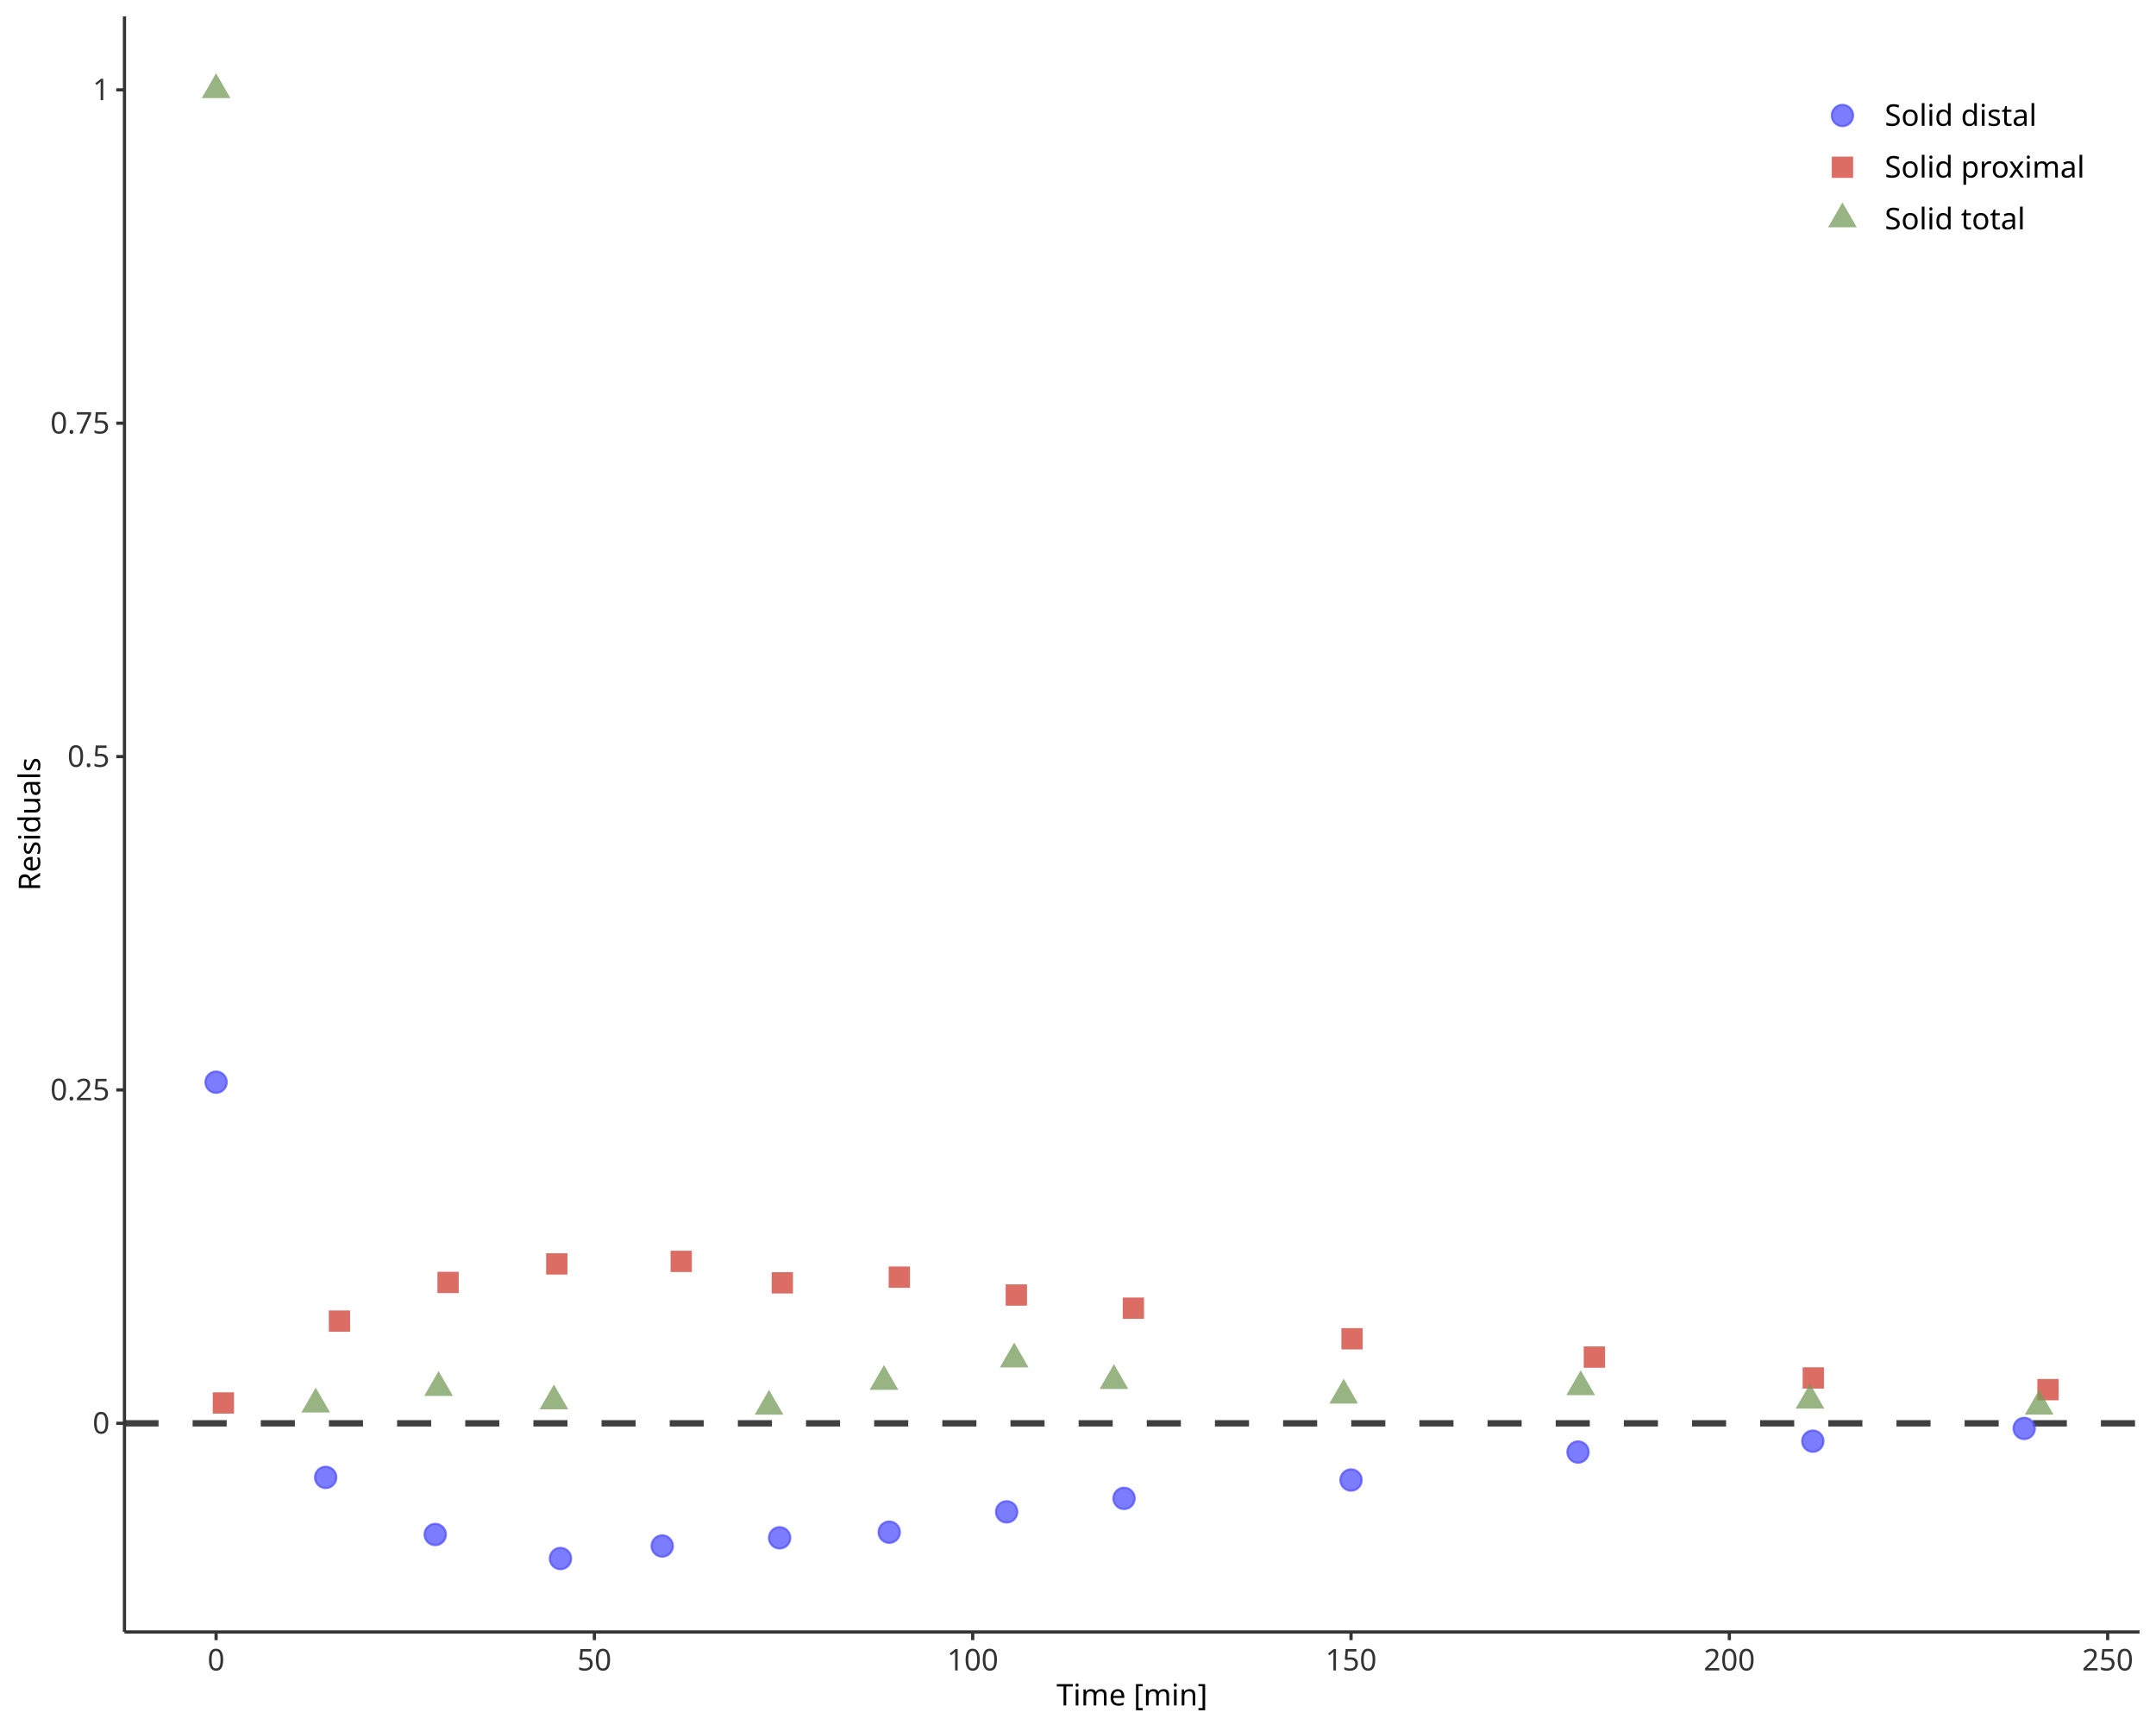
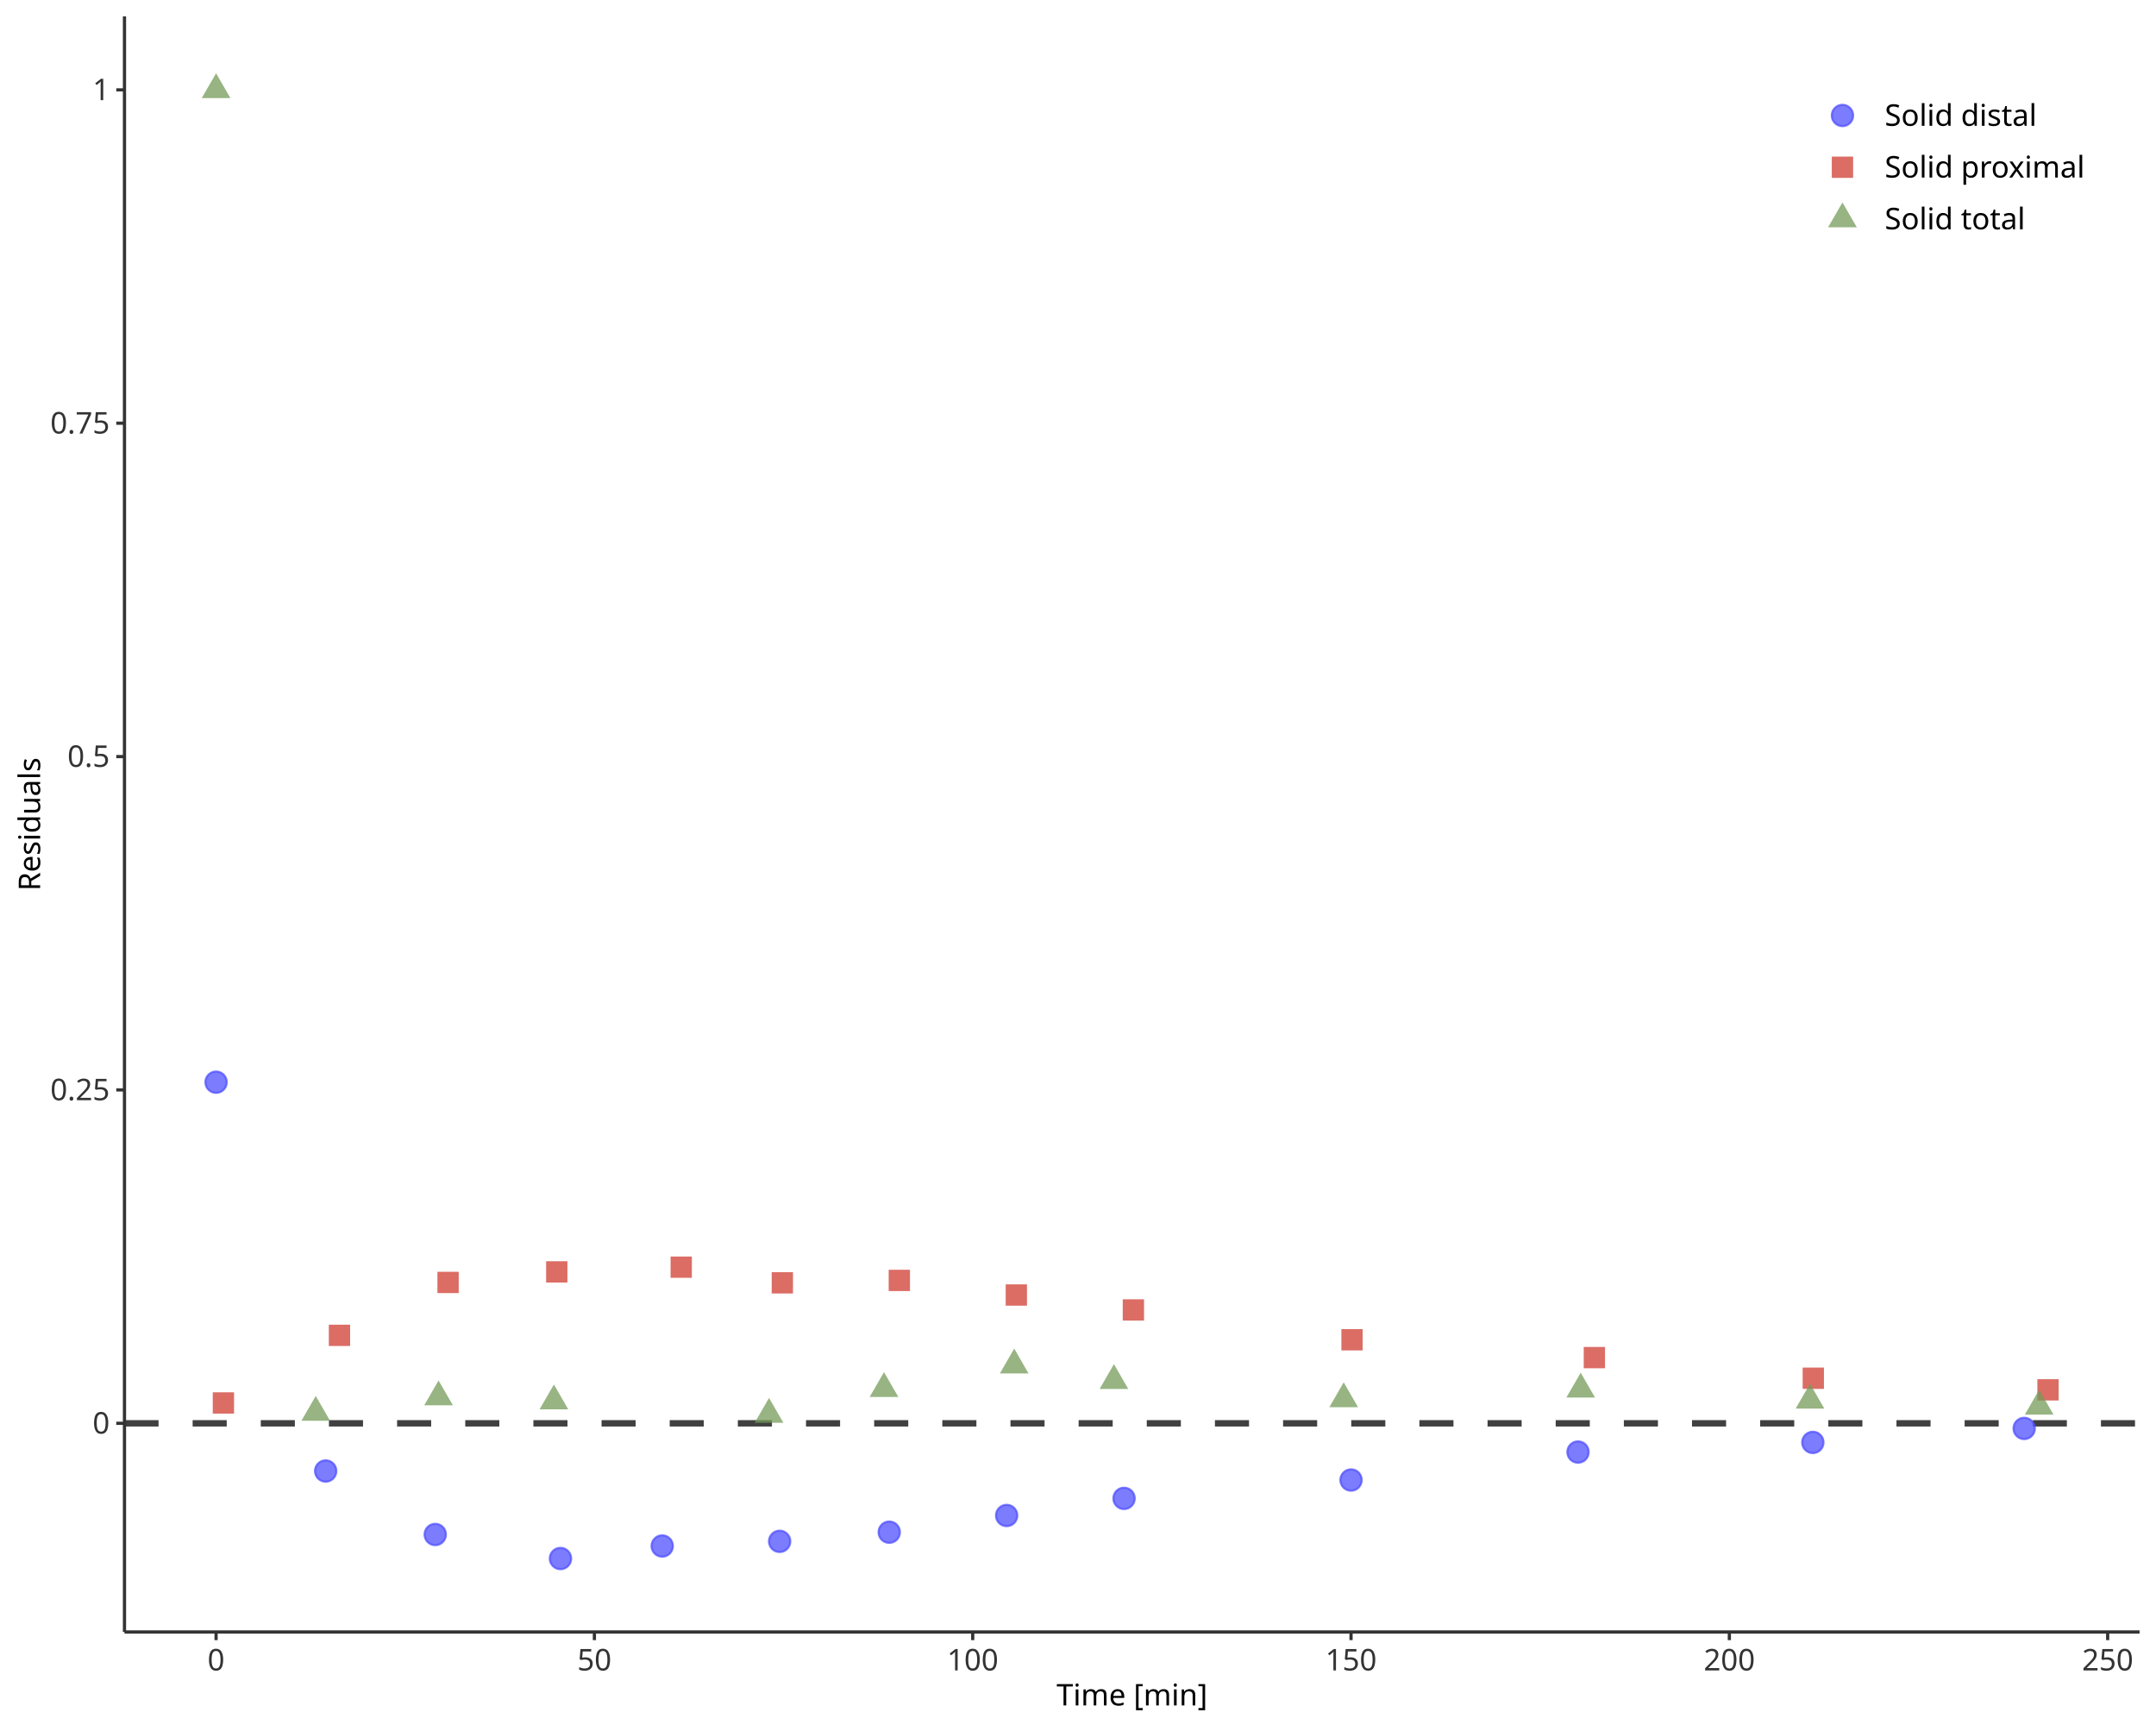
<svg xmlns="http://www.w3.org/2000/svg" class="svglite" data-engine-version="2.0" width="720.00pt" height="576.00pt" viewBox="0 0 720.00 576.00">
  <defs>
    <style type="text/css">
    .svglite line, .svglite polyline, .svglite polygon, .svglite path, .svglite rect, .svglite circle {
      fill: none;
      stroke: #000000;
      stroke-linecap: round;
      stroke-linejoin: round;
      stroke-miterlimit: 10.00;
    }
  </style>
  </defs>
  <rect width="100%" height="100%" style="stroke: none; fill: #FFFFFF;" />
  <defs>
    <clipPath id="cpMC4wMHw3MjAuMDB8MC4wMHw1NzYuMDA=">
      <rect x="0.00" y="0.00" width="720.00" height="576.00" />
    </clipPath>
  </defs>
  <g clip-path="url(#cpMC4wMHw3MjAuMDB8MC4wMHw1NzYuMDA=)">
    <rect x="0.00" y="0.00" width="720.00" height="576.00" style="stroke-width: 1.07; stroke: none; fill: #FFFFFF;" />
  </g>
  <defs>
    <clipPath id="cpNDEuNTd8NzE0LjUyfDUuNDh8NTQ0Ljkz">
      <rect x="41.57" y="5.48" width="672.95" height="539.45" />
    </clipPath>
  </defs>
  <g clip-path="url(#cpNDEuNTd8NzE0LjUyfDUuNDh8NTQ0Ljkz)">
    <rect x="41.57" y="5.48" width="672.95" height="539.45" style="stroke-width: 1.07; stroke: none; fill: #FFFFFF;" />
    <polyline points="41.57,530.91 714.52,530.91 " style="stroke-width: 0.53; stroke: #FFFFFF; stroke-linecap: butt;" />
    <polyline points="41.57,419.60 714.52,419.60 " style="stroke-width: 0.53; stroke: #FFFFFF; stroke-linecap: butt;" />
    <polyline points="41.57,308.29 714.52,308.29 " style="stroke-width: 0.53; stroke: #FFFFFF; stroke-linecap: butt;" />
    <polyline points="41.57,196.97 714.52,196.97 " style="stroke-width: 0.53; stroke: #FFFFFF; stroke-linecap: butt;" />
    <polyline points="41.57,85.66 714.52,85.66 " style="stroke-width: 0.53; stroke: #FFFFFF; stroke-linecap: butt;" />
    <polyline points="135.33,544.93 135.33,5.48 " style="stroke-width: 0.53; stroke: #FFFFFF; stroke-linecap: butt;" />
    <polyline points="261.67,544.93 261.67,5.48 " style="stroke-width: 0.53; stroke: #FFFFFF; stroke-linecap: butt;" />
    <polyline points="388.01,544.93 388.01,5.48 " style="stroke-width: 0.53; stroke: #FFFFFF; stroke-linecap: butt;" />
    <polyline points="514.35,544.93 514.35,5.48 " style="stroke-width: 0.53; stroke: #FFFFFF; stroke-linecap: butt;" />
    <polyline points="640.69,544.93 640.69,5.48 " style="stroke-width: 0.53; stroke: #FFFFFF; stroke-linecap: butt;" />
  </g>
  <g clip-path="url(#cpMC4wMHw3MjAuMDB8MC4wMHw1NzYuMDA=)">
</g>
  <g clip-path="url(#cpNDEuNTd8NzE0LjUyfDUuNDh8NTQ0Ljkz)">
</g>
  <g clip-path="url(#cpMC4wMHw3MjAuMDB8MC4wMHw1NzYuMDA=)">
</g>
  <g clip-path="url(#cpNDEuNTd8NzE0LjUyfDUuNDh8NTQ0Ljkz)">
</g>
  <g clip-path="url(#cpMC4wMHw3MjAuMDB8MC4wMHw1NzYuMDA=)">
</g>
  <g clip-path="url(#cpNDEuNTd8NzE0LjUyfDUuNDh8NTQ0Ljkz)">
</g>
  <g clip-path="url(#cpMC4wMHw3MjAuMDB8MC4wMHw1NzYuMDA=)">
</g>
  <g clip-path="url(#cpNDEuNTd8NzE0LjUyfDUuNDh8NTQ0Ljkz)">
</g>
  <g clip-path="url(#cpMC4wMHw3MjAuMDB8MC4wMHw1NzYuMDA=)">
</g>
  <g clip-path="url(#cpNDEuNTd8NzE0LjUyfDUuNDh8NTQ0Ljkz)">
</g>
  <g clip-path="url(#cpMC4wMHw3MjAuMDB8MC4wMHw1NzYuMDA=)">
</g>
  <g clip-path="url(#cpNDEuNTd8NzE0LjUyfDUuNDh8NTQ0Ljkz)">
</g>
  <g clip-path="url(#cpMC4wMHw3MjAuMDB8MC4wMHw1NzYuMDA=)">
</g>
  <g clip-path="url(#cpNDEuNTd8NzE0LjUyfDUuNDh8NTQ0Ljkz)">
</g>
  <g clip-path="url(#cpMC4wMHw3MjAuMDB8MC4wMHw1NzYuMDA=)">
</g>
  <g clip-path="url(#cpNDEuNTd8NzE0LjUyfDUuNDh8NTQ0Ljkz)">
</g>
  <g clip-path="url(#cpMC4wMHw3MjAuMDB8MC4wMHw1NzYuMDA=)">
</g>
  <g clip-path="url(#cpNDEuNTd8NzE0LjUyfDUuNDh8NTQ0Ljkz)">
</g>
  <g clip-path="url(#cpMC4wMHw3MjAuMDB8MC4wMHw1NzYuMDA=)">
</g>
  <g clip-path="url(#cpNDEuNTd8NzE0LjUyfDUuNDh8NTQ0Ljkz)">
</g>
  <g clip-path="url(#cpMC4wMHw3MjAuMDB8MC4wMHw1NzYuMDA=)">
</g>
  <g clip-path="url(#cpNDEuNTd8NzE0LjUyfDUuNDh8NTQ0Ljkz)">
</g>
  <g clip-path="url(#cpMC4wMHw3MjAuMDB8MC4wMHw1NzYuMDA=)">
</g>
  <g clip-path="url(#cpNDEuNTd8NzE0LjUyfDUuNDh8NTQ0Ljkz)">
</g>
  <g clip-path="url(#cpMC4wMHw3MjAuMDB8MC4wMHw1NzYuMDA=)">
</g>
  <g clip-path="url(#cpNDEuNTd8NzE0LjUyfDUuNDh8NTQ0Ljkz)">
</g>
  <g clip-path="url(#cpMC4wMHw3MjAuMDB8MC4wMHw1NzYuMDA=)">
</g>
  <g clip-path="url(#cpNDEuNTd8NzE0LjUyfDUuNDh8NTQ0Ljkz)">
</g>
  <g clip-path="url(#cpMC4wMHw3MjAuMDB8MC4wMHw1NzYuMDA=)">
</g>
  <g clip-path="url(#cpNDEuNTd8NzE0LjUyfDUuNDh8NTQ0Ljkz)">
</g>
  <g clip-path="url(#cpMC4wMHw3MjAuMDB8MC4wMHw1NzYuMDA=)">
</g>
  <g clip-path="url(#cpNDEuNTd8NzE0LjUyfDUuNDh8NTQ0Ljkz)">
    <line x1="41.57" y1="475.26" x2="714.52" y2="475.26" style="stroke-width: 2.13; stroke: #000000; stroke-opacity: 0.75; stroke-dasharray: 11.38,11.38; stroke-linecap: butt;" />
    <circle cx="72.16" cy="361.36" r="3.56" style="stroke-width: 0.71; stroke: #5050FF; stroke-opacity: 0.75; fill: #5050FF; fill-opacity: 0.75;" />
-     <circle cx="108.76" cy="493.32" r="3.56" style="stroke-width: 0.71; stroke: #5050FF; stroke-opacity: 0.75; fill: #5050FF; fill-opacity: 0.75;" />
+     <circle cx="108.76" cy="491.19" r="3.56" style="stroke-width: 0.71; stroke: #5050FF; stroke-opacity: 0.75; fill: #5050FF; fill-opacity: 0.75;" />
    <circle cx="145.35" cy="512.39" r="3.56" style="stroke-width: 0.71; stroke: #5050FF; stroke-opacity: 0.75; fill: #5050FF; fill-opacity: 0.75;" />
    <circle cx="187.17" cy="520.41" r="3.56" style="stroke-width: 0.71; stroke: #5050FF; stroke-opacity: 0.75; fill: #5050FF; fill-opacity: 0.75;" />
    <circle cx="221.15" cy="516.23" r="3.56" style="stroke-width: 0.71; stroke: #5050FF; stroke-opacity: 0.75; fill: #5050FF; fill-opacity: 0.75;" />
-     <circle cx="260.36" cy="513.50" r="3.56" style="stroke-width: 0.71; stroke: #5050FF; stroke-opacity: 0.75; fill: #5050FF; fill-opacity: 0.75;" />
+     <circle cx="260.36" cy="514.68" r="3.56" style="stroke-width: 0.71; stroke: #5050FF; stroke-opacity: 0.75; fill: #5050FF; fill-opacity: 0.75;" />
    <circle cx="296.96" cy="511.62" r="3.56" style="stroke-width: 0.71; stroke: #5050FF; stroke-opacity: 0.75; fill: #5050FF; fill-opacity: 0.75;" />
-     <circle cx="336.17" cy="504.83" r="3.56" style="stroke-width: 0.71; stroke: #5050FF; stroke-opacity: 0.75; fill: #5050FF; fill-opacity: 0.75;" />
+     <circle cx="336.17" cy="506.04" r="3.56" style="stroke-width: 0.71; stroke: #5050FF; stroke-opacity: 0.75; fill: #5050FF; fill-opacity: 0.75;" />
    <circle cx="375.38" cy="500.33" r="3.56" style="stroke-width: 0.71; stroke: #5050FF; stroke-opacity: 0.75; fill: #5050FF; fill-opacity: 0.75;" />
    <circle cx="451.18" cy="494.20" r="3.56" style="stroke-width: 0.71; stroke: #5050FF; stroke-opacity: 0.75; fill: #5050FF; fill-opacity: 0.75;" />
    <circle cx="526.98" cy="484.86" r="3.56" style="stroke-width: 0.71; stroke: #5050FF; stroke-opacity: 0.75; fill: #5050FF; fill-opacity: 0.75;" />
-     <circle cx="605.40" cy="481.22" r="3.56" style="stroke-width: 0.71; stroke: #5050FF; stroke-opacity: 0.75; fill: #5050FF; fill-opacity: 0.75;" />
+     <circle cx="605.40" cy="481.64" r="3.56" style="stroke-width: 0.71; stroke: #5050FF; stroke-opacity: 0.75; fill: #5050FF; fill-opacity: 0.75;" />
    <circle cx="675.98" cy="476.97" r="3.56" style="stroke-width: 0.71; stroke: #5050FF; stroke-opacity: 0.75; fill: #5050FF; fill-opacity: 0.75;" />
    <polygon points="71.05,472.02 78.16,472.02 78.16,464.91 71.05,464.91 " style="stroke-width: 0.71; stroke: none; fill: #CE3D32; fill-opacity: 0.75;" />
-     <polygon points="109.81,444.69 116.92,444.69 116.92,437.58 109.81,437.58 " style="stroke-width: 0.71; stroke: none; fill: #CE3D32; fill-opacity: 0.75;" />
+     <polygon points="109.81,449.44 116.92,449.44 116.92,442.33 109.81,442.33 " style="stroke-width: 0.71; stroke: none; fill: #CE3D32; fill-opacity: 0.75;" />
    <polygon points="146.08,431.78 153.19,431.78 153.19,424.67 146.08,424.67 " style="stroke-width: 0.71; stroke: none; fill: #CE3D32; fill-opacity: 0.75;" />
-     <polygon points="182.38,425.59 189.49,425.59 189.49,418.48 182.38,418.48 " style="stroke-width: 0.71; stroke: none; fill: #CE3D32; fill-opacity: 0.75;" />
-     <polygon points="223.94,424.74 231.05,424.74 231.05,417.63 223.94,417.63 " style="stroke-width: 0.71; stroke: none; fill: #CE3D32; fill-opacity: 0.75;" />
+     <polygon points="182.38,428.25 189.49,428.25 189.49,421.14 182.38,421.14 " style="stroke-width: 0.71; stroke: none; fill: #CE3D32; fill-opacity: 0.75;" />
+     <polygon points="223.94,426.68 231.05,426.68 231.05,419.57 223.94,419.57 " style="stroke-width: 0.71; stroke: none; fill: #CE3D32; fill-opacity: 0.75;" />
    <polygon points="257.71,431.91 264.82,431.91 264.82,424.80 257.71,424.80 " style="stroke-width: 0.71; stroke: none; fill: #CE3D32; fill-opacity: 0.75;" />
-     <polygon points="296.78,430.01 303.89,430.01 303.89,422.90 296.78,422.90 " style="stroke-width: 0.71; stroke: none; fill: #CE3D32; fill-opacity: 0.75;" />
+     <polygon points="296.78,431.10 303.89,431.10 303.89,423.99 296.78,423.99 " style="stroke-width: 0.71; stroke: none; fill: #CE3D32; fill-opacity: 0.75;" />
    <polygon points="335.85,435.98 342.96,435.98 342.96,428.87 335.85,428.87 " style="stroke-width: 0.71; stroke: none; fill: #CE3D32; fill-opacity: 0.75;" />
-     <polygon points="374.94,440.37 382.05,440.37 382.05,433.26 374.94,433.26 " style="stroke-width: 0.71; stroke: none; fill: #CE3D32; fill-opacity: 0.75;" />
-     <polygon points="447.96,450.59 455.07,450.59 455.07,443.48 447.96,443.48 " style="stroke-width: 0.71; stroke: none; fill: #CE3D32; fill-opacity: 0.75;" />
-     <polygon points="528.89,456.71 536.00,456.71 536.00,449.59 528.89,449.59 " style="stroke-width: 0.71; stroke: none; fill: #CE3D32; fill-opacity: 0.75;" />
-     <polygon points="602.00,463.67 609.11,463.67 609.11,456.56 602.00,456.56 " style="stroke-width: 0.71; stroke: none; fill: #CE3D32; fill-opacity: 0.75;" />
-     <polygon points="680.38,467.58 687.49,467.58 687.49,460.47 680.38,460.47 " style="stroke-width: 0.71; stroke: none; fill: #CE3D32; fill-opacity: 0.75;" />
+     <polygon points="374.94,440.96 382.05,440.96 382.05,433.85 374.94,433.85 " style="stroke-width: 0.71; stroke: none; fill: #CE3D32; fill-opacity: 0.75;" />
+     <polygon points="447.96,450.92 455.07,450.92 455.07,443.81 447.96,443.81 " style="stroke-width: 0.71; stroke: none; fill: #CE3D32; fill-opacity: 0.75;" />
+     <polygon points="528.89,456.88 536.00,456.88 536.00,449.77 528.89,449.77 " style="stroke-width: 0.71; stroke: none; fill: #CE3D32; fill-opacity: 0.75;" />
+     <polygon points="602.00,463.77 609.11,463.77 609.11,456.65 602.00,456.65 " style="stroke-width: 0.71; stroke: none; fill: #CE3D32; fill-opacity: 0.75;" />
+     <polygon points="680.38,467.64 687.49,467.64 687.49,460.53 680.38,460.53 " style="stroke-width: 0.71; stroke: none; fill: #CE3D32; fill-opacity: 0.75;" />
    <polygon points="72.16,24.47 76.95,32.76 67.37,32.76 " style="stroke-width: 0.71; stroke: none; fill: #749B58; fill-opacity: 0.75;" />
-     <polygon points="105.44,463.35 110.23,471.64 100.66,471.64 " style="stroke-width: 0.71; stroke: none; fill: #749B58; fill-opacity: 0.75;" />
-     <polygon points="146.46,457.82 151.25,466.11 141.67,466.11 " style="stroke-width: 0.71; stroke: none; fill: #749B58; fill-opacity: 0.75;" />
+     <polygon points="105.44,466.13 110.23,474.42 100.66,474.42 " style="stroke-width: 0.71; stroke: none; fill: #749B58; fill-opacity: 0.75;" />
+     <polygon points="146.46,460.96 151.25,469.25 141.67,469.25 " style="stroke-width: 0.71; stroke: none; fill: #749B58; fill-opacity: 0.75;" />
    <polygon points="184.98,462.30 189.76,470.59 180.19,470.59 " style="stroke-width: 0.71; stroke: none; fill: #749B58; fill-opacity: 0.75;" />
-     <polygon points="256.82,464.09 261.61,472.38 252.03,472.38 " style="stroke-width: 0.71; stroke: none; fill: #749B58; fill-opacity: 0.75;" />
-     <polygon points="295.21,455.80 300.00,464.09 290.42,464.09 " style="stroke-width: 0.71; stroke: none; fill: #749B58; fill-opacity: 0.75;" />
-     <polygon points="338.70,448.30 343.48,456.59 333.91,456.59 " style="stroke-width: 0.71; stroke: none; fill: #749B58; fill-opacity: 0.75;" />
+     <polygon points="256.82,466.79 261.61,475.08 252.03,475.08 " style="stroke-width: 0.71; stroke: none; fill: #749B58; fill-opacity: 0.75;" />
+     <polygon points="295.21,458.18 300.00,466.47 290.42,466.47 " style="stroke-width: 0.71; stroke: none; fill: #749B58; fill-opacity: 0.75;" />
+     <polygon points="338.70,450.31 343.48,458.61 333.91,458.61 " style="stroke-width: 0.71; stroke: none; fill: #749B58; fill-opacity: 0.75;" />
    <polygon points="372.00,455.51 376.79,463.80 367.21,463.80 " style="stroke-width: 0.71; stroke: none; fill: #749B58; fill-opacity: 0.75;" />
-     <polygon points="448.73,460.37 453.52,468.67 443.94,468.67 " style="stroke-width: 0.71; stroke: none; fill: #749B58; fill-opacity: 0.75;" />
-     <polygon points="527.88,457.56 532.66,465.85 523.09,465.85 " style="stroke-width: 0.71; stroke: none; fill: #749B58; fill-opacity: 0.75;" />
+     <polygon points="448.73,461.58 453.52,469.88 443.94,469.88 " style="stroke-width: 0.71; stroke: none; fill: #749B58; fill-opacity: 0.75;" />
+     <polygon points="527.88,458.37 532.66,466.66 523.09,466.66 " style="stroke-width: 0.71; stroke: none; fill: #749B58; fill-opacity: 0.75;" />
    <polygon points="604.45,462.05 609.24,470.34 599.67,470.34 " style="stroke-width: 0.71; stroke: none; fill: #749B58; fill-opacity: 0.75;" />
    <polygon points="680.98,464.07 685.77,472.36 676.19,472.36 " style="stroke-width: 0.71; stroke: none; fill: #749B58; fill-opacity: 0.75;" />
  </g>
  <g clip-path="url(#cpMC4wMHw3MjAuMDB8MC4wMHw1NzYuMDA=)">
    <polyline points="41.57,544.93 41.57,5.48 " style="stroke-width: 1.07; stroke: #333333; stroke-linecap: butt;" />
    <text x="36.64" y="478.70" text-anchor="end" style="font-size: 10.00px; fill: #333333; font-family: sans;" textLength="5.56px" lengthAdjust="spacingAndGlyphs">0</text>
    <text x="36.64" y="367.38" text-anchor="end" style="font-size: 10.00px; fill: #333333; font-family: sans;" textLength="19.46px" lengthAdjust="spacingAndGlyphs">0.25</text>
    <text x="36.64" y="256.07" text-anchor="end" style="font-size: 10.00px; fill: #333333; font-family: sans;" textLength="13.90px" lengthAdjust="spacingAndGlyphs">0.5</text>
    <text x="36.64" y="144.76" text-anchor="end" style="font-size: 10.00px; fill: #333333; font-family: sans;" textLength="19.46px" lengthAdjust="spacingAndGlyphs">0.75</text>
    <text x="36.64" y="33.44" text-anchor="end" style="font-size: 10.00px; fill: #333333; font-family: sans;" textLength="5.56px" lengthAdjust="spacingAndGlyphs">1</text>
    <polyline points="38.83,475.26 41.57,475.26 " style="stroke-width: 1.07; stroke: #333333; stroke-linecap: butt;" />
    <polyline points="38.83,363.94 41.57,363.94 " style="stroke-width: 1.07; stroke: #333333; stroke-linecap: butt;" />
    <polyline points="38.83,252.63 41.57,252.63 " style="stroke-width: 1.07; stroke: #333333; stroke-linecap: butt;" />
    <polyline points="38.83,141.31 41.57,141.31 " style="stroke-width: 1.07; stroke: #333333; stroke-linecap: butt;" />
    <polyline points="38.83,30.00 41.57,30.00 " style="stroke-width: 1.07; stroke: #333333; stroke-linecap: butt;" />
    <polyline points="41.57,544.93 714.52,544.93 " style="stroke-width: 1.07; stroke: #333333; stroke-linecap: butt;" />
    <polyline points="72.16,547.67 72.16,544.93 " style="stroke-width: 1.07; stroke: #333333; stroke-linecap: butt;" />
    <polyline points="198.50,547.67 198.50,544.93 " style="stroke-width: 1.07; stroke: #333333; stroke-linecap: butt;" />
    <polyline points="324.84,547.67 324.84,544.93 " style="stroke-width: 1.07; stroke: #333333; stroke-linecap: butt;" />
    <polyline points="451.18,547.67 451.18,544.93 " style="stroke-width: 1.07; stroke: #333333; stroke-linecap: butt;" />
    <polyline points="577.52,547.67 577.52,544.93 " style="stroke-width: 1.07; stroke: #333333; stroke-linecap: butt;" />
    <polyline points="703.86,547.67 703.86,544.93 " style="stroke-width: 1.07; stroke: #333333; stroke-linecap: butt;" />
    <text x="72.16" y="557.78" text-anchor="middle" style="font-size: 10.00px; fill: #333333; font-family: sans;" textLength="5.56px" lengthAdjust="spacingAndGlyphs">0</text>
    <text x="198.50" y="557.78" text-anchor="middle" style="font-size: 10.00px; fill: #333333; font-family: sans;" textLength="11.12px" lengthAdjust="spacingAndGlyphs">50</text>
    <text x="324.84" y="557.78" text-anchor="middle" style="font-size: 10.00px; fill: #333333; font-family: sans;" textLength="16.69px" lengthAdjust="spacingAndGlyphs">100</text>
    <text x="451.18" y="557.78" text-anchor="middle" style="font-size: 10.00px; fill: #333333; font-family: sans;" textLength="16.69px" lengthAdjust="spacingAndGlyphs">150</text>
    <text x="577.52" y="557.78" text-anchor="middle" style="font-size: 10.00px; fill: #333333; font-family: sans;" textLength="16.69px" lengthAdjust="spacingAndGlyphs">200</text>
    <text x="703.86" y="557.78" text-anchor="middle" style="font-size: 10.00px; fill: #333333; font-family: sans;" textLength="16.69px" lengthAdjust="spacingAndGlyphs">250</text>
    <text x="378.05" y="569.48" text-anchor="middle" style="font-size: 10.00px; font-family: sans;" textLength="46.67px" lengthAdjust="spacingAndGlyphs">Time [min]</text>
    <text transform="translate(13.40,275.21) rotate(-90)" text-anchor="middle" style="font-size: 10.00px; font-family: sans;" textLength="43.92px" lengthAdjust="spacingAndGlyphs">Residuals</text>
    <rect x="601.17" y="18.97" width="96.53" height="68.28" style="stroke-width: 1.07; stroke: none; fill: #FFFFFF;" />
    <rect x="606.65" y="29.92" width="17.28" height="17.28" style="stroke-width: 1.07; stroke: none; fill: #FFFFFF;" />
    <circle cx="615.29" cy="38.56" r="3.56" style="stroke-width: 0.71; stroke: #5050FF; stroke-opacity: 0.75; fill: #5050FF; fill-opacity: 0.75;" />
    <rect x="606.65" y="47.20" width="17.28" height="17.28" style="stroke-width: 1.07; stroke: none; fill: #FFFFFF;" />
    <polygon points="611.73,59.40 618.85,59.40 618.85,52.29 611.73,52.29 " style="stroke-width: 0.71; stroke: none; fill: #CE3D32; fill-opacity: 0.75;" />
    <rect x="606.65" y="64.48" width="17.28" height="17.28" style="stroke-width: 1.07; stroke: none; fill: #FFFFFF;" />
    <polygon points="615.29,67.60 620.08,75.89 610.50,75.89 " style="stroke-width: 0.71; stroke: none; fill: #749B58; fill-opacity: 0.75;" />
    <text x="629.41" y="42.01" style="font-size: 10.00px; font-family: sans;" textLength="48.36px" lengthAdjust="spacingAndGlyphs">Solid distal</text>
    <text x="629.41" y="59.29" style="font-size: 10.00px; font-family: sans;" textLength="62.81px" lengthAdjust="spacingAndGlyphs">Solid proximal</text>
    <text x="629.41" y="76.57" style="font-size: 10.00px; font-family: sans;" textLength="43.91px" lengthAdjust="spacingAndGlyphs">Solid total</text>
  </g>
</svg>
